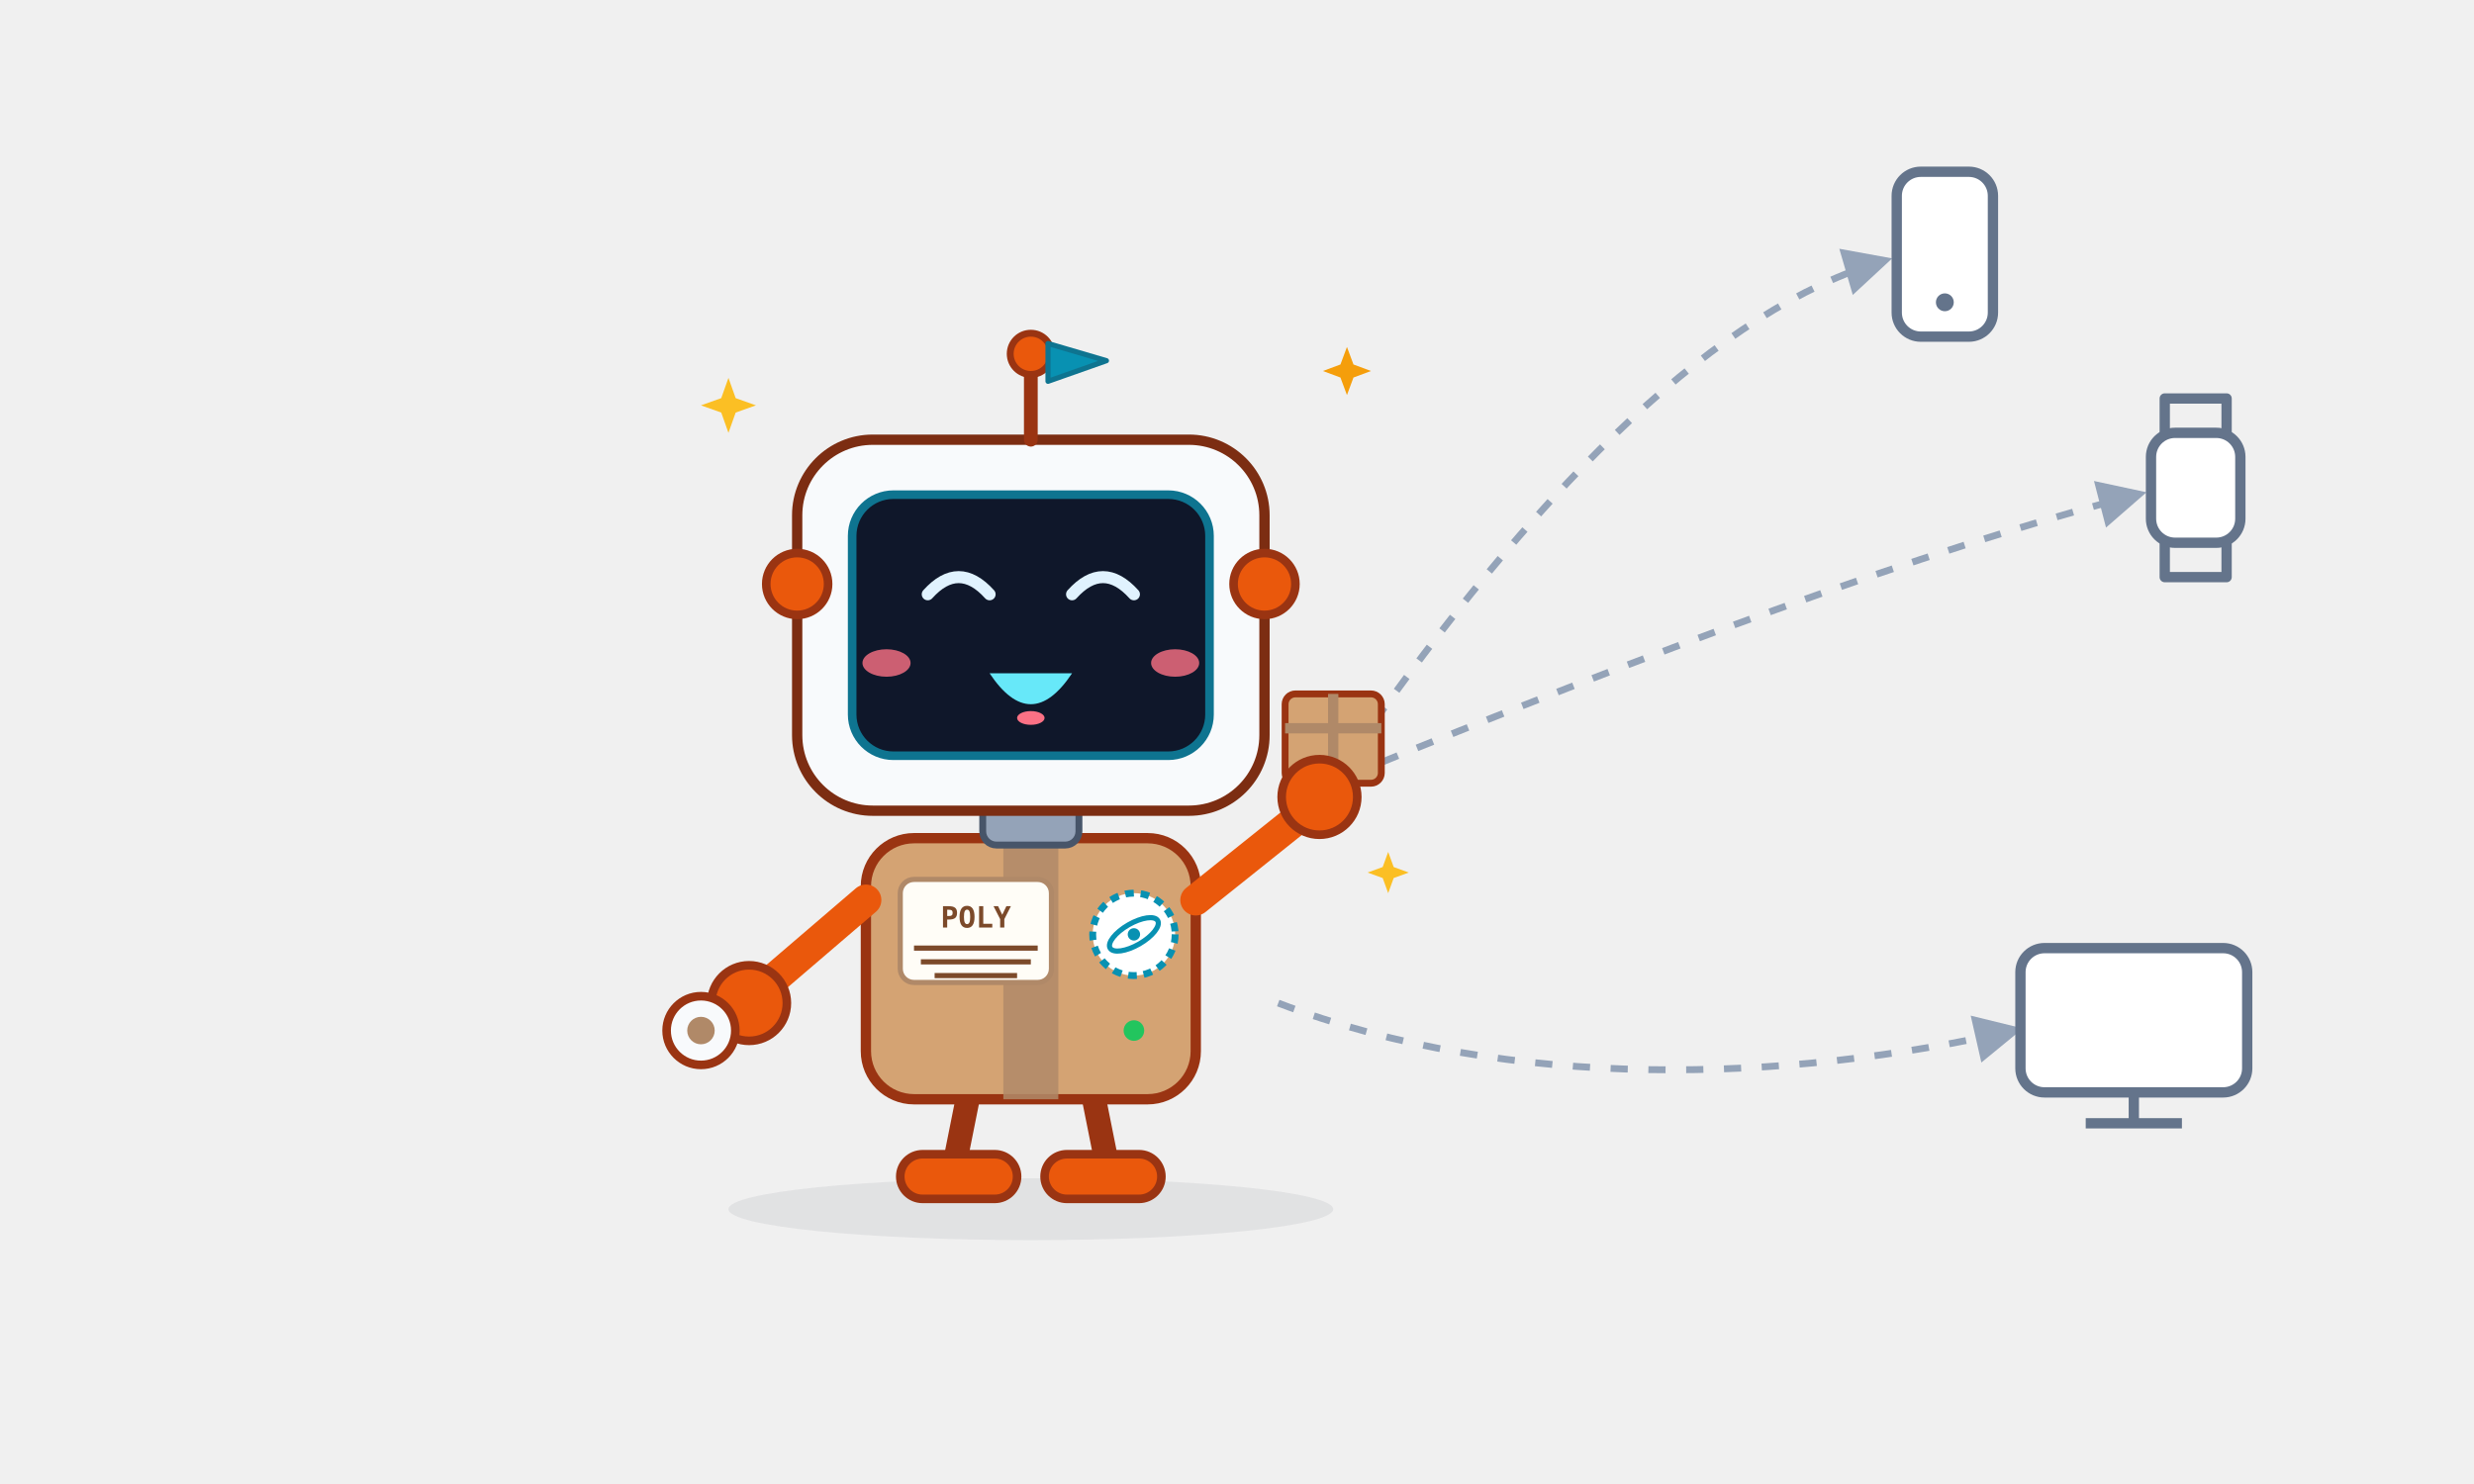
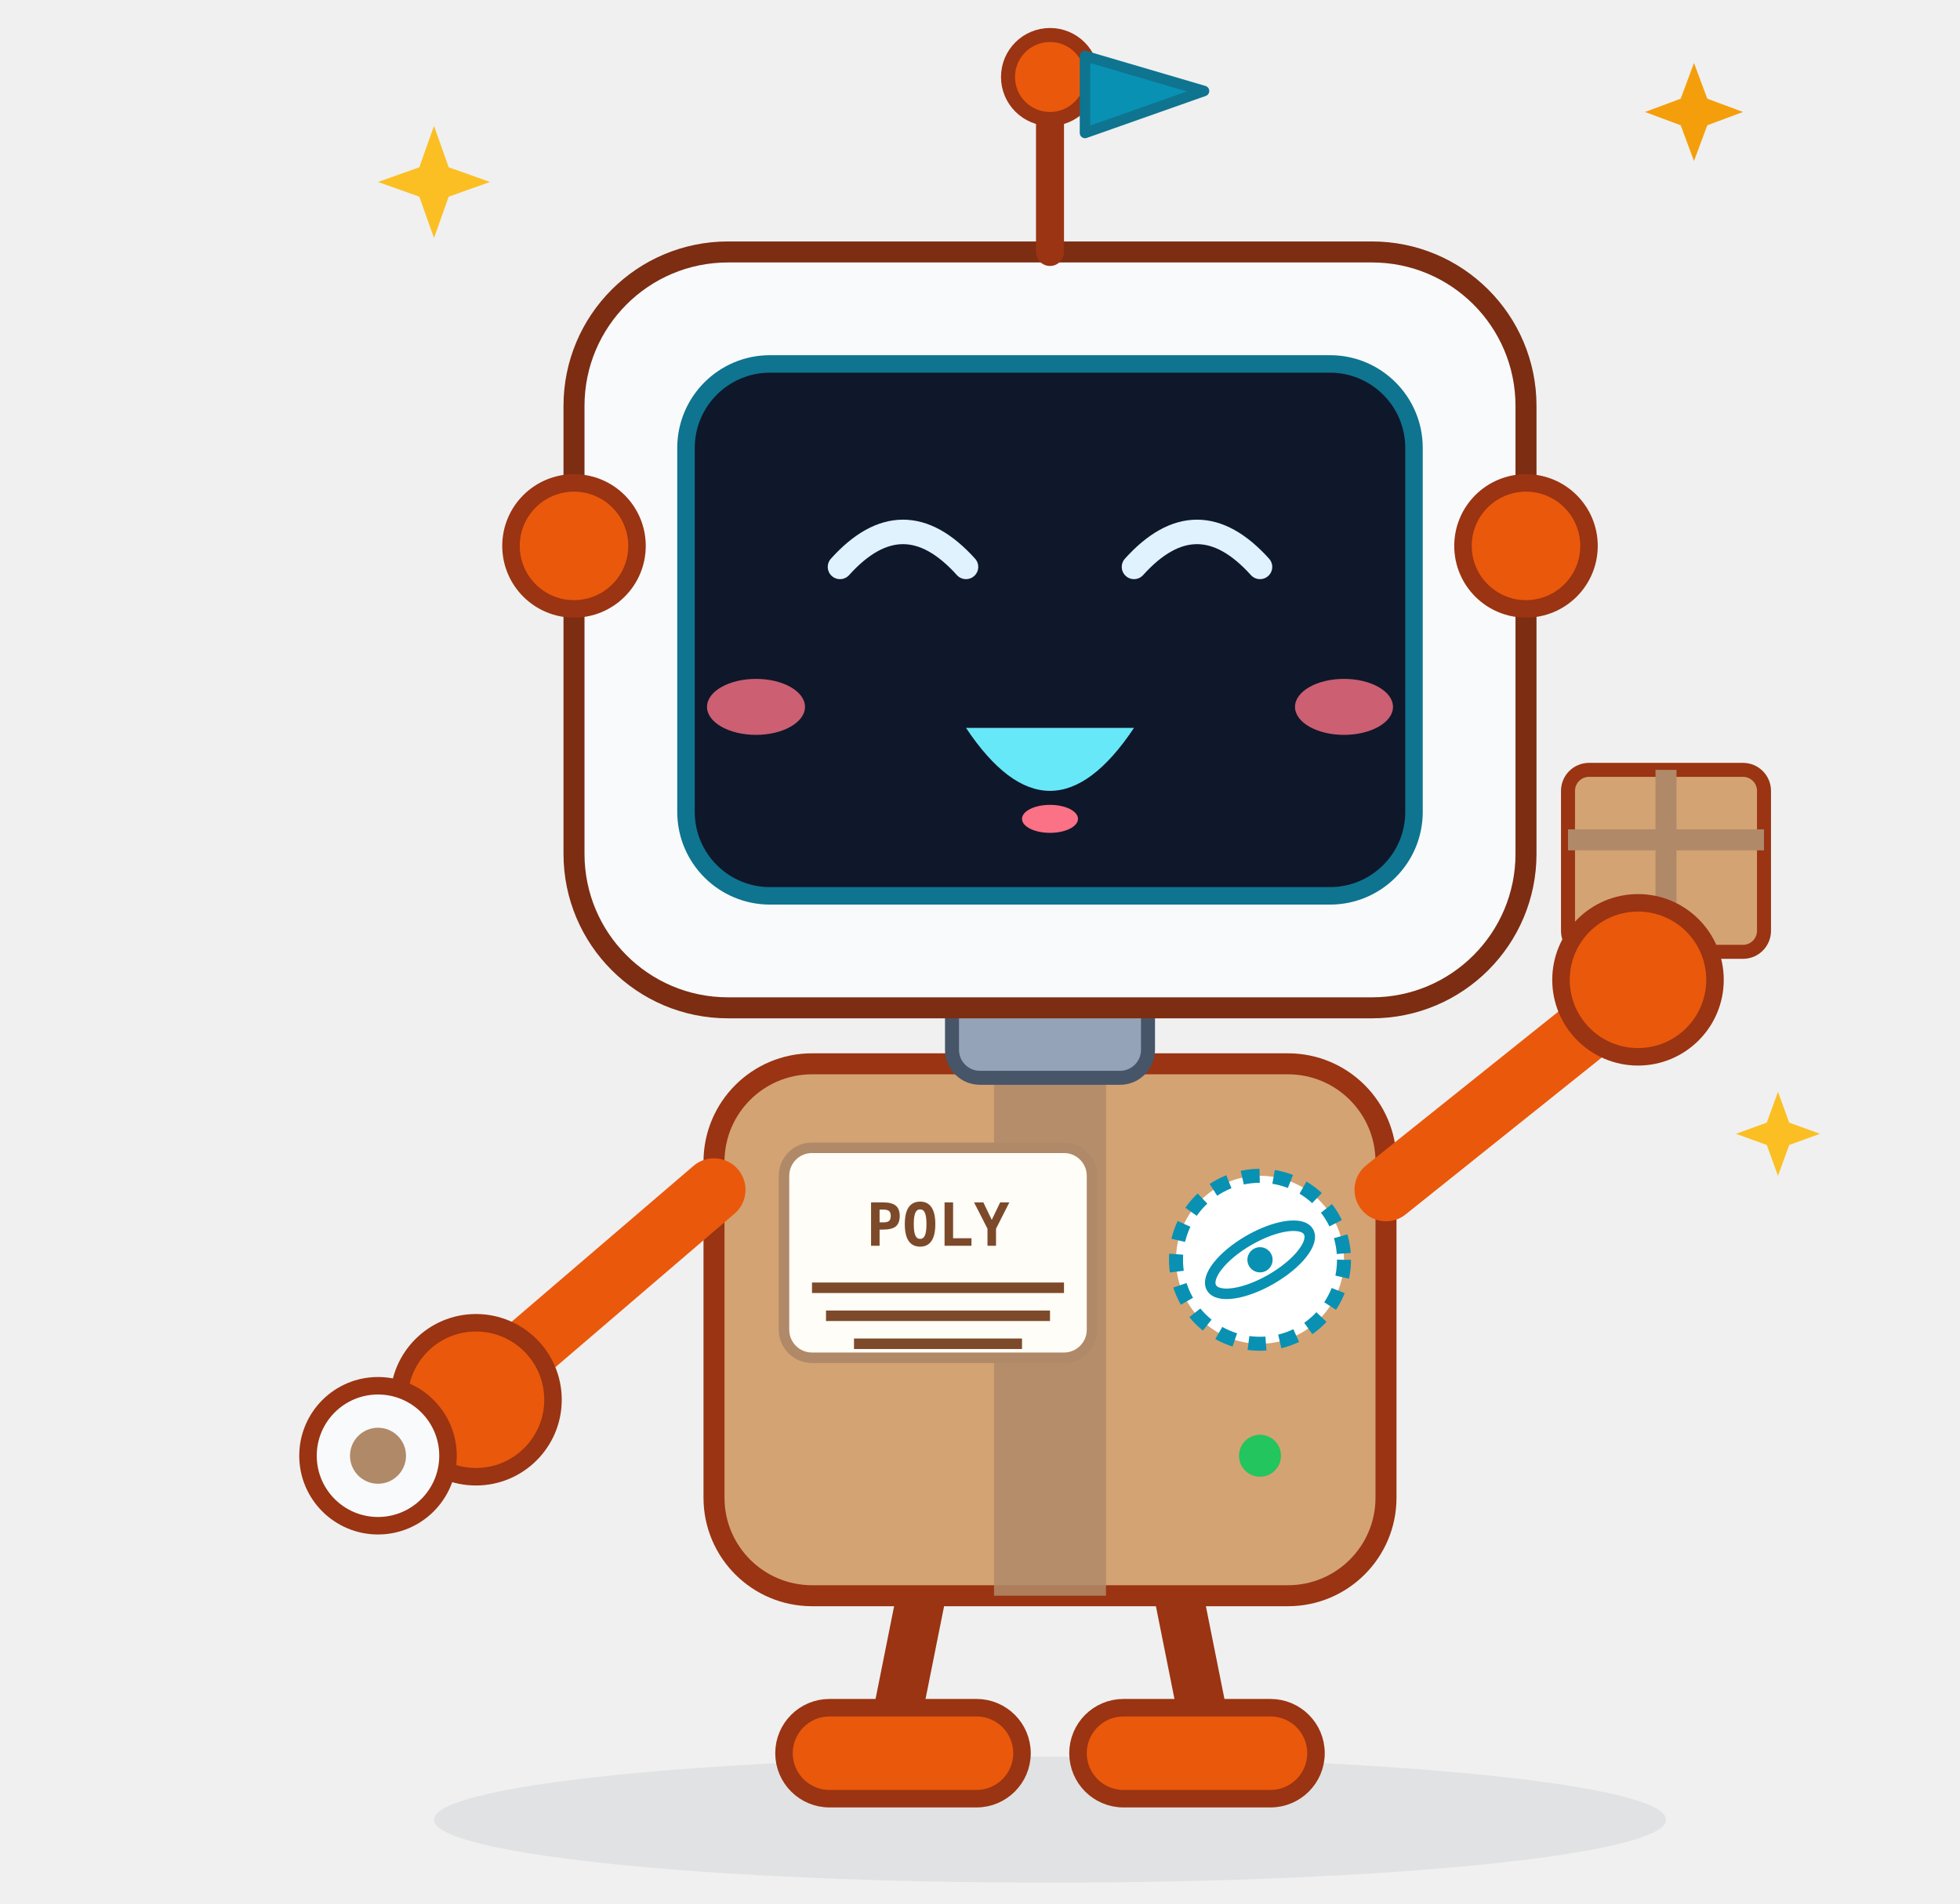
- <svg xmlns="http://www.w3.org/2000/svg" width="640" height="384" viewBox="0 0 720 432" role="img" aria-labelledby="pax-t pax-d">
+ <svg xmlns="http://www.w3.org/2000/svg" width="280" height="272" viewBox="150 92 280 272" role="img" aria-labelledby="pax-t pax-d">
  <style>
    .pax-bot { animation: pax-bounce 1.7s ease-in-out infinite; }
    .pax-sparkle { animation: pax-sparkle 1.4s ease-in-out infinite; }
    .pax-sparkle-b { animation-delay: -0.45s; }
    .pax-sparkle-c { animation-delay: -0.9s; }
  @keyframes pax-bounce { 0%, 100% { transform: translateY(0); } 50% { transform: translateY(-6px); } }
  @keyframes pax-sparkle { 0%, 100% { opacity: 0.25; transform: scale(0.72); } 50% { opacity: 1; transform: scale(1.18); } }
  @media (prefers-reduced-motion: reduce) {
    [class*="pax-"] { animation: none !important; }
  }
  </style>
  <defs>
-     <marker id="pax-arrow" viewBox="0 0 10 10" refX="8" refY="5" markerWidth="7" markerHeight="7" orient="auto-start-reverse">
-       <path d="M0,0 L10,5 L0,10 z" fill="#94a3b8" />
-     </marker>
    <clipPath id="pax-screen-clip">
      <rect x="248" y="144" width="104" height="76" rx="12" />
    </clipPath>
  </defs>
-   <path d="M400,210 C 450,140 500,90 548,76" fill="none" stroke="#94a3b8" stroke-width="2" stroke-dasharray="5 6" marker-end="url(#pax-arrow)" />
-   <path d="M392,226 C 480,190 560,160 622,144" fill="none" stroke="#94a3b8" stroke-width="2" stroke-dasharray="5 6" marker-end="url(#pax-arrow)" />
-   <path d="M372,292 C 440,318 520,315 586,300" fill="none" stroke="#94a3b8" stroke-width="2" stroke-dasharray="5 6" marker-end="url(#pax-arrow)" />
-   <g stroke="#64748b" stroke-width="3" fill="#ffffff" stroke-linejoin="round">
-     <rect x="552" y="50" width="28" height="48" rx="7" />
-     <rect x="626" y="126" width="26" height="32" rx="7" />
-     <path d="M630,126 v-10 h18 v10 M630,158 v10 h18 v-10" fill="none" />
-     <rect x="588" y="276" width="66" height="42" rx="7" />
-     <path d="M621,318 v9 M607,327 h28" fill="none" />
-   </g>
-   <circle cx="566" cy="88" r="2.6" fill="#64748b" stroke="none" />
  <ellipse cx="300" cy="352" rx="88" ry="9" fill="#0f172a" opacity="0.07" />
  <g class="pax-bot">
    <g stroke="#9a3412" stroke-width="7" stroke-linecap="round" fill="none">
      <path d="M282,318 L278,338" />
      <path d="M318,318 L322,338" />
    </g>
    <rect x="262" y="336" width="34" height="13" rx="6.5" fill="#ea580c" stroke="#9a3412" stroke-width="2.5" />
    <rect x="304" y="336" width="34" height="13" rx="6.5" fill="#ea580c" stroke="#9a3412" stroke-width="2.5" />
    <rect x="252" y="244" width="96" height="76" rx="14" fill="#d4a373" stroke="#9a3412" stroke-width="3" />
    <rect x="292" y="244" width="16" height="76" fill="#b08968" opacity="0.85" />
    <rect x="262" y="256" width="44" height="30" rx="4" fill="#fffdf7" stroke="#b08968" stroke-width="1.5" />
    <text x="284" y="270" text-anchor="middle" font-size="8.5" font-weight="700" font-family="'JetBrains Mono', ui-monospace, 'PingFang SC', 'Microsoft YaHei', monospace" fill="#7c4a2a">POLY</text>
    <path d="M266,276 h36 M268,280 h32 M272,284 h24" stroke="#7c4a2a" stroke-width="1.5" />
    <circle cx="330" cy="272" r="12" fill="#ffffff" stroke="#0891b2" stroke-width="2" stroke-dasharray="2.5 2" />
    <ellipse cx="330" cy="272" rx="8" ry="3.2" fill="none" stroke="#0891b2" stroke-width="1.5" transform="rotate(-30 330 272)" />
    <circle cx="330" cy="272" r="1.8" fill="#0891b2" />
    <circle cx="330" cy="300" r="3" fill="#22c55e" />
    <rect x="286" y="232" width="28" height="14" rx="4" fill="#94a3b8" stroke="#475569" stroke-width="2" />
    <rect x="232" y="128" width="136" height="108" rx="22" fill="#f8fafc" stroke="#7c2d12" stroke-width="3" />
    <rect x="248" y="144" width="104" height="76" rx="12" fill="#0f172a" stroke="#0e7490" stroke-width="2.5" />
    <g class="pax-face pax-face-joy">
      <g clip-path="url(#pax-screen-clip)">
        <ellipse cx="258" cy="193" rx="7" ry="4" fill="#fb7185" opacity="0.8" />
        <ellipse cx="342" cy="193" rx="7" ry="4" fill="#fb7185" opacity="0.8" />
        <path d="M288,196 Q300,214 312,196 Z" fill="#67e8f9" />
        <ellipse cx="300" cy="209" rx="4" ry="2" fill="#fb7185" />
        <path d="M270,173 Q279,163 288,173" fill="none" stroke="#e0f2fe" stroke-width="3.5" stroke-linecap="round" />
        <path d="M312,173 Q321,163 330,173" fill="none" stroke="#e0f2fe" stroke-width="3.5" stroke-linecap="round" />
      </g>
      <g transform="translate(212,118)">
        <path class="pax-sparkle" d="M0,-8 L2.1,-2.1 L8,0 L2.1,2.1 L0,8 L-2.1,2.1 L-8,0 L-2.1,-2.1 Z" fill="#fbbf24" />
      </g>
      <g transform="translate(392,108)">
        <path class="pax-sparkle pax-sparkle-b" d="M0,-7 L1.9,-1.9 L7,0 L1.9,1.9 L0,7 L-1.9,1.9 L-7,0 L-1.9,-1.9 Z" fill="#f59e0b" />
      </g>
      <g transform="translate(404,254)">
        <path class="pax-sparkle pax-sparkle-c" d="M0,-6 L1.6,-1.6 L6,0 L1.6,1.6 L0,6 L-1.6,1.6 L-6,0 L-1.6,-1.6 Z" fill="#fbbf24" />
      </g>
    </g>
    <circle cx="232" cy="170" r="9" fill="#ea580c" stroke="#9a3412" stroke-width="2.5" />
    <circle cx="368" cy="170" r="9" fill="#ea580c" stroke="#9a3412" stroke-width="2.5" />
    <path d="M300,128 L300,106" stroke="#9a3412" stroke-width="4" stroke-linecap="round" />
    <circle cx="300" cy="103" r="6" fill="#ea580c" stroke="#9a3412" stroke-width="2" />
    <path d="M305,100 L322,105 L305,111 Z" fill="#0891b2" stroke="#0e7490" stroke-width="1.5" stroke-linejoin="round" />
    <path d="M252,262 L224,286" stroke="#ea580c" stroke-width="9" stroke-linecap="round" />
    <circle cx="218" cy="292" r="11" fill="#ea580c" stroke="#9a3412" stroke-width="2.5" />
    <circle cx="204" cy="300" r="10" fill="#f8fafc" stroke="#9a3412" stroke-width="2.5" />
    <circle cx="204" cy="300" r="4" fill="#b08968" />
    <path d="M348,262 L378,238" stroke="#ea580c" stroke-width="9" stroke-linecap="round" />
    <rect x="374" y="202" width="28" height="26" rx="3" fill="#d4a373" stroke="#9a3412" stroke-width="2" />
    <path d="M388,202 v26 M374,212 h28" stroke="#b08968" stroke-width="3" />
    <circle cx="384" cy="232" r="11" fill="#ea580c" stroke="#9a3412" stroke-width="2.5" />
  </g>
</svg>
